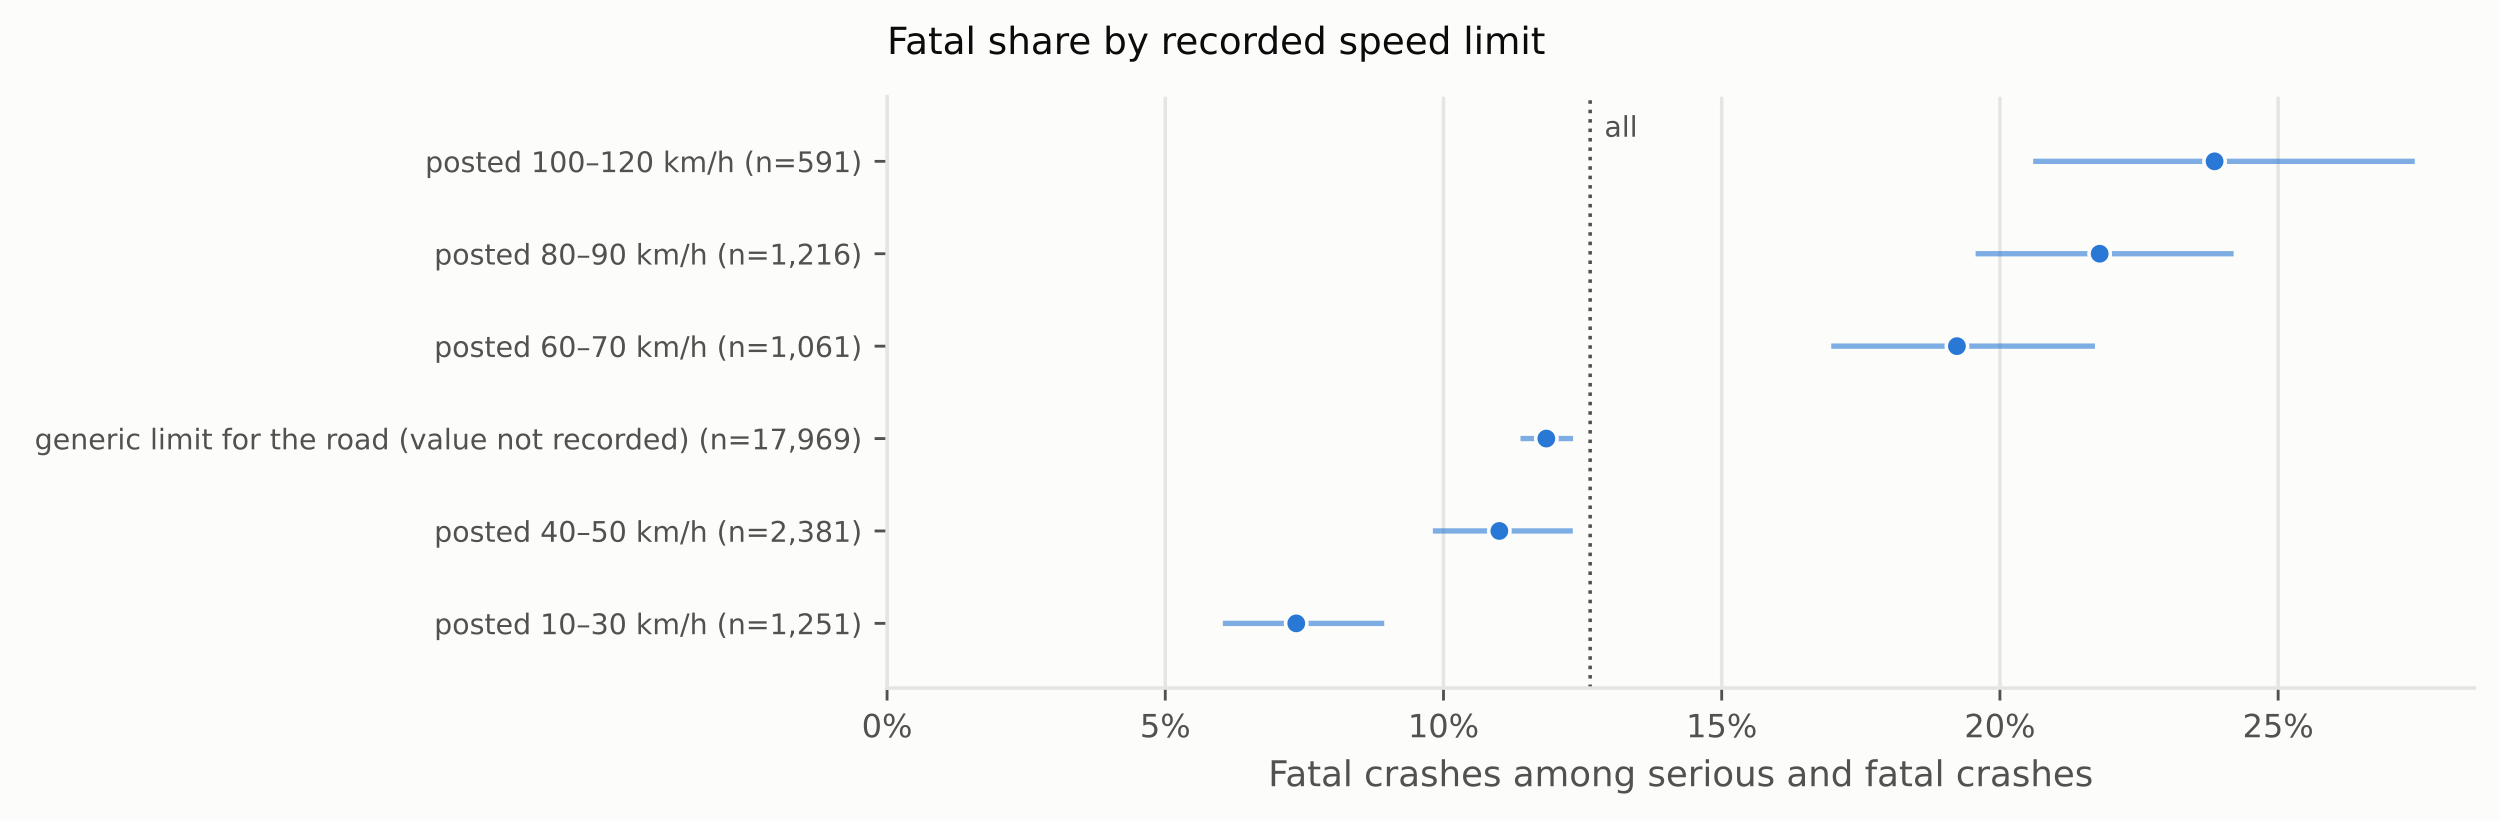
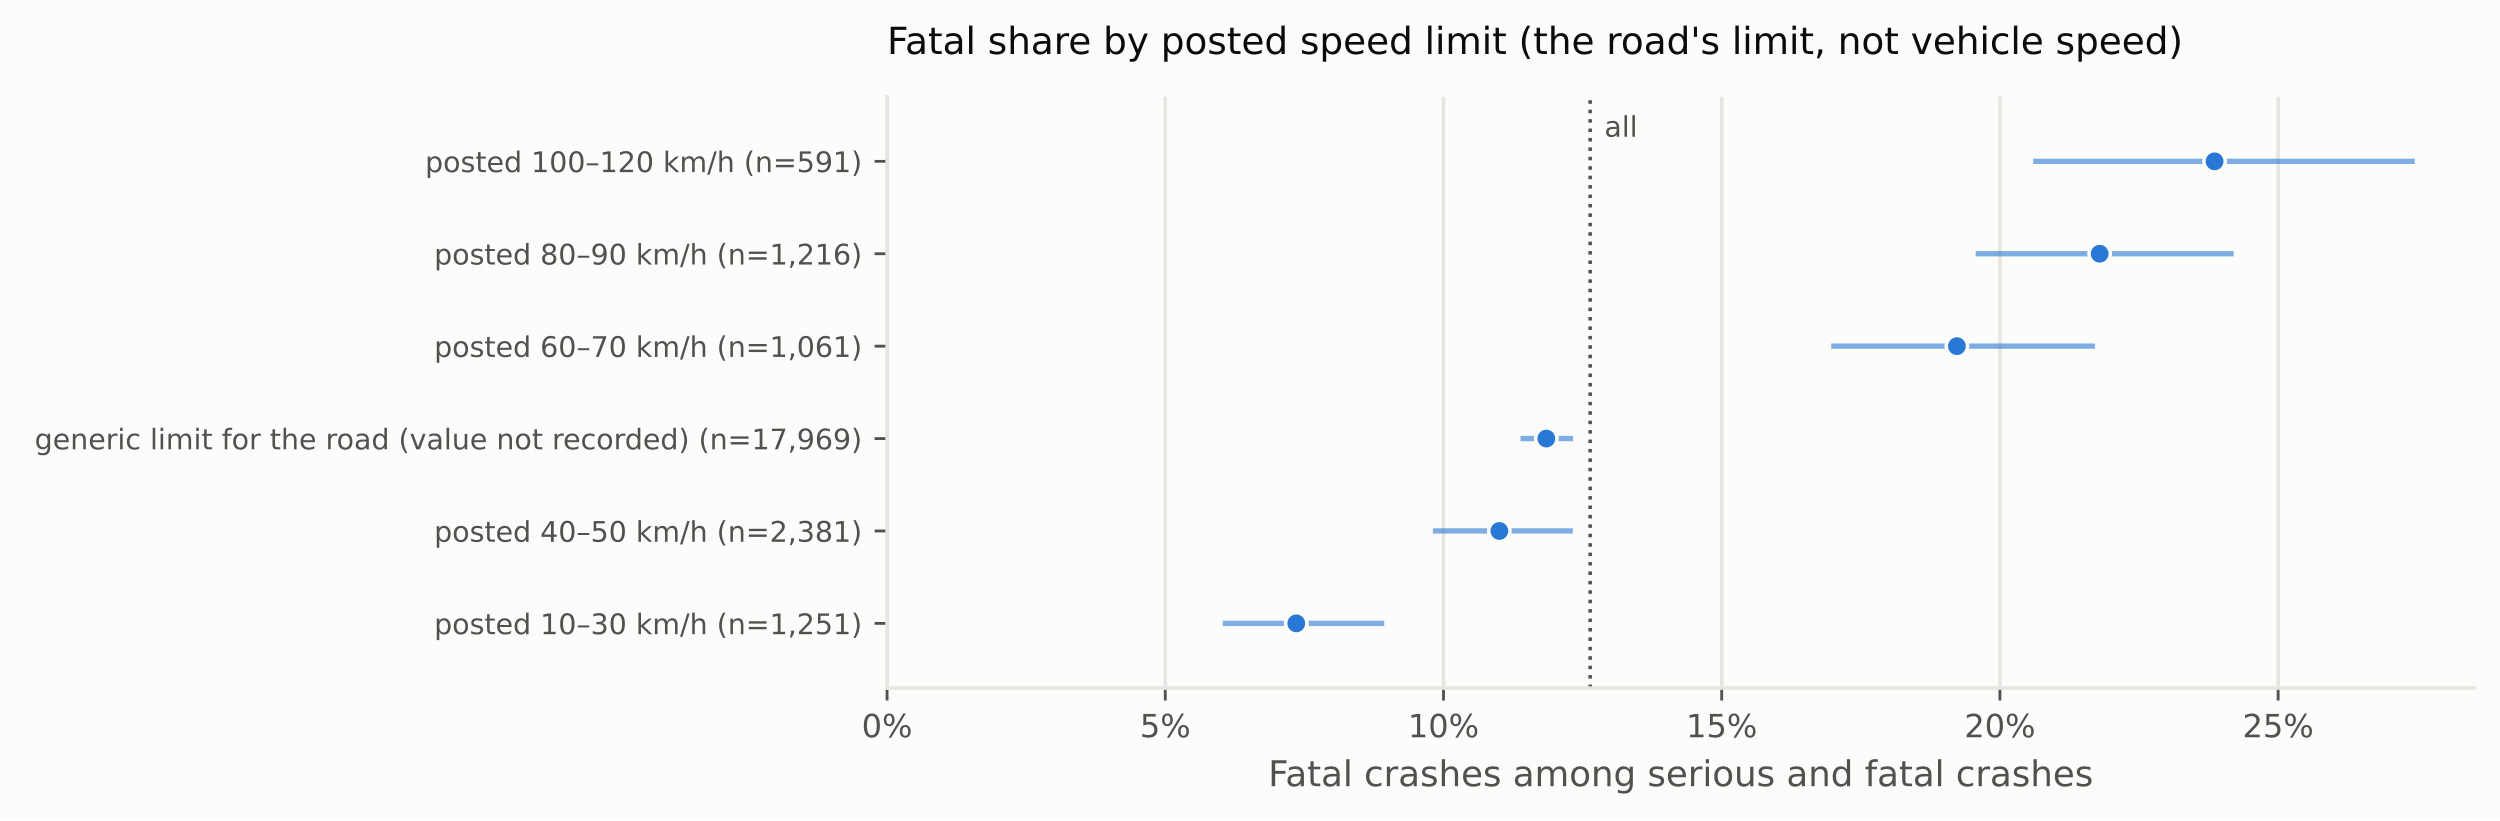
<svg xmlns="http://www.w3.org/2000/svg" xmlns:xlink="http://www.w3.org/1999/xlink" width="703.062pt" height="230.699pt" viewBox="0 0 703.062 230.699" version="1.1">
  <defs>
    <style type="text/css">*{stroke-linejoin: round; stroke-linecap: butt}</style>
  </defs>
  <g id="figure_1">
    <g id="patch_1">
      <path d="M 0 230.699  L 703.062 230.699  L 703.062 0  L 0 0  z " style="fill: #fcfcfb" />
    </g>
    <g id="axes_1">
      <g id="patch_2">
        <path d="M 249.463 193.498  L 695.862 193.498  L 695.862 27.178  L 249.463 27.178  z " style="fill: #fcfcfb" />
      </g>
      <g id="matplotlib.axis_1">
        <g id="xtick_1">
          <g id="line2d_1">
            <path d="M 249.463 193.498  L 249.463 27.178  " clip-path="url(#p9c3704d2f5)" style="fill: none; stroke: #e6e5e1; stroke-linecap: round" />
          </g>
          <g id="line2d_2">
            <defs>
              <path id="m3a9c350e79" d="M 0 0  L 0 3.5  " style="stroke: #52514e; stroke-width: 0.8" />
            </defs>
            <g>
              <use xlink:href="#m3a9c350e79" x="249.463" y="193.498" style="fill: #52514e; stroke: #52514e; stroke-width: 0.8" />
            </g>
          </g>
          <g id="text_1">
            <text style="font-size: 9px; font-family: 'DejaVu Sans', 'Bitstream Vera Sans', 'Computer Modern Sans Serif', 'Lucida Grande', 'Verdana', 'Geneva', 'Lucid', 'Arial', 'Helvetica', 'Avant Garde', sans-serif; text-anchor: middle; fill: #52514e" x="249.463" y="207.336" transform="rotate(-0 249.4625 207.3363)">0%</text>
          </g>
        </g>
        <g id="xtick_2">
          <g id="line2d_3">
            <path d="M 327.704 193.498  L 327.704 27.178  " clip-path="url(#p9c3704d2f5)" style="fill: none; stroke: #e6e5e1; stroke-linecap: round" />
          </g>
          <g id="line2d_4">
            <g>
              <use xlink:href="#m3a9c350e79" x="327.704" y="193.498" style="fill: #52514e; stroke: #52514e; stroke-width: 0.8" />
            </g>
          </g>
          <g id="text_2">
            <text style="font-size: 9px; font-family: 'DejaVu Sans', 'Bitstream Vera Sans', 'Computer Modern Sans Serif', 'Lucida Grande', 'Verdana', 'Geneva', 'Lucid', 'Arial', 'Helvetica', 'Avant Garde', sans-serif; text-anchor: middle; fill: #52514e" x="327.704" y="207.336" transform="rotate(-0 327.704 207.3363)">5%</text>
          </g>
        </g>
        <g id="xtick_3">
          <g id="line2d_5">
            <path d="M 405.945 193.498  L 405.945 27.178  " clip-path="url(#p9c3704d2f5)" style="fill: none; stroke: #e6e5e1; stroke-linecap: round" />
          </g>
          <g id="line2d_6">
            <g>
              <use xlink:href="#m3a9c350e79" x="405.945" y="193.498" style="fill: #52514e; stroke: #52514e; stroke-width: 0.8" />
            </g>
          </g>
          <g id="text_3">
            <text style="font-size: 9px; font-family: 'DejaVu Sans', 'Bitstream Vera Sans', 'Computer Modern Sans Serif', 'Lucida Grande', 'Verdana', 'Geneva', 'Lucid', 'Arial', 'Helvetica', 'Avant Garde', sans-serif; text-anchor: middle; fill: #52514e" x="405.945" y="207.336" transform="rotate(-0 405.9454 207.3363)">10%</text>
          </g>
        </g>
        <g id="xtick_4">
          <g id="line2d_7">
            <path d="M 484.187 193.498  L 484.187 27.178  " clip-path="url(#p9c3704d2f5)" style="fill: none; stroke: #e6e5e1; stroke-linecap: round" />
          </g>
          <g id="line2d_8">
            <g>
              <use xlink:href="#m3a9c350e79" x="484.187" y="193.498" style="fill: #52514e; stroke: #52514e; stroke-width: 0.8" />
            </g>
          </g>
          <g id="text_4">
            <text style="font-size: 9px; font-family: 'DejaVu Sans', 'Bitstream Vera Sans', 'Computer Modern Sans Serif', 'Lucida Grande', 'Verdana', 'Geneva', 'Lucid', 'Arial', 'Helvetica', 'Avant Garde', sans-serif; text-anchor: middle; fill: #52514e" x="484.187" y="207.336" transform="rotate(-0 484.1869 207.3363)">15%</text>
          </g>
        </g>
        <g id="xtick_5">
          <g id="line2d_9">
            <path d="M 562.428 193.498  L 562.428 27.178  " clip-path="url(#p9c3704d2f5)" style="fill: none; stroke: #e6e5e1; stroke-linecap: round" />
          </g>
          <g id="line2d_10">
            <g>
              <use xlink:href="#m3a9c350e79" x="562.428" y="193.498" style="fill: #52514e; stroke: #52514e; stroke-width: 0.8" />
            </g>
          </g>
          <g id="text_5">
            <text style="font-size: 9px; font-family: 'DejaVu Sans', 'Bitstream Vera Sans', 'Computer Modern Sans Serif', 'Lucida Grande', 'Verdana', 'Geneva', 'Lucid', 'Arial', 'Helvetica', 'Avant Garde', sans-serif; text-anchor: middle; fill: #52514e" x="562.428" y="207.336" transform="rotate(-0 562.4284 207.3363)">20%</text>
          </g>
        </g>
        <g id="xtick_6">
          <g id="line2d_11">
            <path d="M 640.67 193.498  L 640.67 27.178  " clip-path="url(#p9c3704d2f5)" style="fill: none; stroke: #e6e5e1; stroke-linecap: round" />
          </g>
          <g id="line2d_12">
            <g>
              <use xlink:href="#m3a9c350e79" x="640.67" y="193.498" style="fill: #52514e; stroke: #52514e; stroke-width: 0.8" />
            </g>
          </g>
          <g id="text_6">
            <text style="font-size: 9px; font-family: 'DejaVu Sans', 'Bitstream Vera Sans', 'Computer Modern Sans Serif', 'Lucida Grande', 'Verdana', 'Geneva', 'Lucid', 'Arial', 'Helvetica', 'Avant Garde', sans-serif; text-anchor: middle; fill: #52514e" x="640.67" y="207.336" transform="rotate(-0 640.6698 207.3363)">25%</text>
          </g>
        </g>
        <g id="text_7">
          <text style="font-size: 10px; font-family: 'DejaVu Sans', 'Bitstream Vera Sans', 'Computer Modern Sans Serif', 'Lucida Grande', 'Verdana', 'Geneva', 'Lucid', 'Arial', 'Helvetica', 'Avant Garde', sans-serif; text-anchor: middle; fill: #52514e" x="472.663" y="221.097" transform="rotate(-0 472.6625 221.0968)">Fatal crashes among serious and fatal crashes</text>
        </g>
      </g>
      <g id="matplotlib.axis_2">
        <g id="ytick_1">
          <g id="line2d_13">
            <defs>
              <path id="mdd3c75259f" d="M 0 0  L -3.5 0  " style="stroke: #52514e; stroke-width: 0.8" />
            </defs>
            <g>
              <use xlink:href="#mdd3c75259f" x="249.463" y="175.307" style="fill: #52514e; stroke: #52514e; stroke-width: 0.8" />
            </g>
          </g>
          <g id="text_8">
            <text style="font-size: 8px; font-family: 'DejaVu Sans', 'Bitstream Vera Sans', 'Computer Modern Sans Serif', 'Lucida Grande', 'Verdana', 'Geneva', 'Lucid', 'Arial', 'Helvetica', 'Avant Garde', sans-serif; text-anchor: end; fill: #52514e" x="242.463" y="178.346" transform="rotate(-0 242.4625 178.3465)">posted 10–30 km/h  (n=1,251)</text>
          </g>
        </g>
        <g id="ytick_2">
          <g id="line2d_14">
            <g>
              <use xlink:href="#mdd3c75259f" x="249.463" y="149.32" style="fill: #52514e; stroke: #52514e; stroke-width: 0.8" />
            </g>
          </g>
          <g id="text_9">
            <text style="font-size: 8px; font-family: 'DejaVu Sans', 'Bitstream Vera Sans', 'Computer Modern Sans Serif', 'Lucida Grande', 'Verdana', 'Geneva', 'Lucid', 'Arial', 'Helvetica', 'Avant Garde', sans-serif; text-anchor: end; fill: #52514e" x="242.463" y="152.359" transform="rotate(-0 242.4625 152.359)">posted 40–50 km/h  (n=2,381)</text>
          </g>
        </g>
        <g id="ytick_3">
          <g id="line2d_15">
            <g>
              <use xlink:href="#mdd3c75259f" x="249.463" y="123.332" style="fill: #52514e; stroke: #52514e; stroke-width: 0.8" />
            </g>
          </g>
          <g id="text_10">
            <text style="font-size: 8px; font-family: 'DejaVu Sans', 'Bitstream Vera Sans', 'Computer Modern Sans Serif', 'Lucida Grande', 'Verdana', 'Geneva', 'Lucid', 'Arial', 'Helvetica', 'Avant Garde', sans-serif; text-anchor: end; fill: #52514e" x="242.463" y="126.371" transform="rotate(-0 242.4625 126.3715)">generic limit for the road (value not recorded)  (n=17,969)</text>
          </g>
        </g>
        <g id="ytick_4">
          <g id="line2d_16">
            <g>
              <use xlink:href="#mdd3c75259f" x="249.463" y="97.345" style="fill: #52514e; stroke: #52514e; stroke-width: 0.8" />
            </g>
          </g>
          <g id="text_11">
            <text style="font-size: 8px; font-family: 'DejaVu Sans', 'Bitstream Vera Sans', 'Computer Modern Sans Serif', 'Lucida Grande', 'Verdana', 'Geneva', 'Lucid', 'Arial', 'Helvetica', 'Avant Garde', sans-serif; text-anchor: end; fill: #52514e" x="242.463" y="100.384" transform="rotate(-0 242.4625 100.384)">posted 60–70 km/h  (n=1,061)</text>
          </g>
        </g>
        <g id="ytick_5">
          <g id="line2d_17">
            <g>
              <use xlink:href="#mdd3c75259f" x="249.463" y="71.357" style="fill: #52514e; stroke: #52514e; stroke-width: 0.8" />
            </g>
          </g>
          <g id="text_12">
            <text style="font-size: 8px; font-family: 'DejaVu Sans', 'Bitstream Vera Sans', 'Computer Modern Sans Serif', 'Lucida Grande', 'Verdana', 'Geneva', 'Lucid', 'Arial', 'Helvetica', 'Avant Garde', sans-serif; text-anchor: end; fill: #52514e" x="242.463" y="74.396" transform="rotate(-0 242.4625 74.39648)">posted 80–90 km/h  (n=1,216)</text>
          </g>
        </g>
        <g id="ytick_6">
          <g id="line2d_18">
            <g>
              <use xlink:href="#mdd3c75259f" x="249.463" y="45.37" style="fill: #52514e; stroke: #52514e; stroke-width: 0.8" />
            </g>
          </g>
          <g id="text_13">
            <text style="font-size: 8px; font-family: 'DejaVu Sans', 'Bitstream Vera Sans', 'Computer Modern Sans Serif', 'Lucida Grande', 'Verdana', 'Geneva', 'Lucid', 'Arial', 'Helvetica', 'Avant Garde', sans-serif; text-anchor: end; fill: #52514e" x="242.463" y="48.409" transform="rotate(-0 242.4625 48.40898)">posted 100–120 km/h  (n=591)</text>
          </g>
        </g>
      </g>
      <g id="LineCollection_1">
        <path d="M 343.893 175.307  L 389.277 175.307  " clip-path="url(#p9c3704d2f5)" style="fill: none; stroke: #2a78d6; stroke-opacity: 0.6; stroke-width: 1.5" />
        <path d="M 402.957 149.32  L 442.314 149.32  " clip-path="url(#p9c3704d2f5)" style="fill: none; stroke: #2a78d6; stroke-opacity: 0.6; stroke-width: 1.5" />
        <path d="M 427.6 123.332  L 442.389 123.332  " clip-path="url(#p9c3704d2f5)" style="fill: none; stroke: #2a78d6; stroke-opacity: 0.6; stroke-width: 1.5" />
        <path d="M 514.991 97.345  L 589.153 97.345  " clip-path="url(#p9c3704d2f5)" style="fill: none; stroke: #2a78d6; stroke-opacity: 0.6; stroke-width: 1.5" />
        <path d="M 555.592 71.357  L 628.153 71.357  " clip-path="url(#p9c3704d2f5)" style="fill: none; stroke: #2a78d6; stroke-opacity: 0.6; stroke-width: 1.5" />
        <path d="M 571.777 45.37  L 679.102 45.37  " clip-path="url(#p9c3704d2f5)" style="fill: none; stroke: #2a78d6; stroke-opacity: 0.6; stroke-width: 1.5" />
      </g>
      <g id="line2d_19">
        <defs>
          <path id="m46226ccf0c" d="M 0 3  C 0.796 3 1.559 2.684 2.121 2.121  C 2.684 1.559 3 0.796 3 0  C 3 -0.796 2.684 -1.559 2.121 -2.121  C 1.559 -2.684 0.796 -3 0 -3  C -0.796 -3 -1.559 -2.684 -2.121 -2.121  C -2.684 -1.559 -3 -0.796 -3 0  C -3 0.796 -2.684 1.559 -2.121 2.121  C -1.559 2.684 -0.796 3 0 3  z " style="stroke: #fcfcfb" />
        </defs>
        <g clip-path="url(#p9c3704d2f5)">
          <use xlink:href="#m46226ccf0c" x="364.542" y="175.307" style="fill: #2a78d6; stroke: #fcfcfb" />
          <use xlink:href="#m46226ccf0c" x="421.653" y="149.32" style="fill: #2a78d6; stroke: #fcfcfb" />
          <use xlink:href="#m46226ccf0c" x="434.867" y="123.332" style="fill: #2a78d6; stroke: #fcfcfb" />
          <use xlink:href="#m46226ccf0c" x="550.334" y="97.345" style="fill: #2a78d6; stroke: #fcfcfb" />
          <use xlink:href="#m46226ccf0c" x="590.483" y="71.357" style="fill: #2a78d6; stroke: #fcfcfb" />
          <use xlink:href="#m46226ccf0c" x="622.798" y="45.37" style="fill: #2a78d6; stroke: #fcfcfb" />
        </g>
      </g>
      <g id="line2d_20">
        <path d="M 447.191 193.498  L 447.191 27.178  " clip-path="url(#p9c3704d2f5)" style="fill: none; stroke-dasharray: 1,1.65; stroke-dashoffset: 0; stroke: #52514e" />
      </g>
      <g id="patch_3">
        <path d="M 249.463 193.498  L 249.463 27.178  " style="fill: none; stroke: #e6e5e1; stroke-linejoin: miter; stroke-linecap: square" />
      </g>
      <g id="patch_4">
        <path d="M 249.463 193.498  L 695.862 193.498  " style="fill: none; stroke: #e6e5e1; stroke-linejoin: miter; stroke-linecap: square" />
      </g>
      <g id="text_14">
        <text style="font-size: 8px; font-family: 'DejaVu Sans', 'Bitstream Vera Sans', 'Computer Modern Sans Serif', 'Lucida Grande', 'Verdana', 'Geneva', 'Lucid', 'Arial', 'Helvetica', 'Avant Garde', sans-serif; text-anchor: start; fill: #52514e" x="451.191" y="38.455" transform="rotate(-0 451.1912 38.45461)">all</text>
      </g>
      <g id="text_15">
-         <text style="font-size: 10.5px; font-family: 'DejaVu Sans', 'Bitstream Vera Sans', 'Computer Modern Sans Serif', 'Lucida Grande', 'Verdana', 'Geneva', 'Lucid', 'Arial', 'Helvetica', 'Avant Garde', sans-serif; text-anchor: start; fill: #0b0b0b" x="249.463" y="15.178" transform="rotate(-0 249.4625 15.17836)">Fatal share by recorded speed limit</text>
+         <text style="font-size: 10.5px; font-family: 'DejaVu Sans', 'Bitstream Vera Sans', 'Computer Modern Sans Serif', 'Lucida Grande', 'Verdana', 'Geneva', 'Lucid', 'Arial', 'Helvetica', 'Avant Garde', sans-serif; text-anchor: start; fill: #0b0b0b" x="249.463" y="15.178" transform="rotate(-0 249.4625 15.17836)">Fatal share by posted speed limit (the road's limit, not vehicle speed)</text>
      </g>
    </g>
  </g>
  <defs>
    <clipPath id="p9c3704d2f5">
      <rect x="249.463" y="27.178" width="446.4" height="166.32" />
    </clipPath>
  </defs>
</svg>
